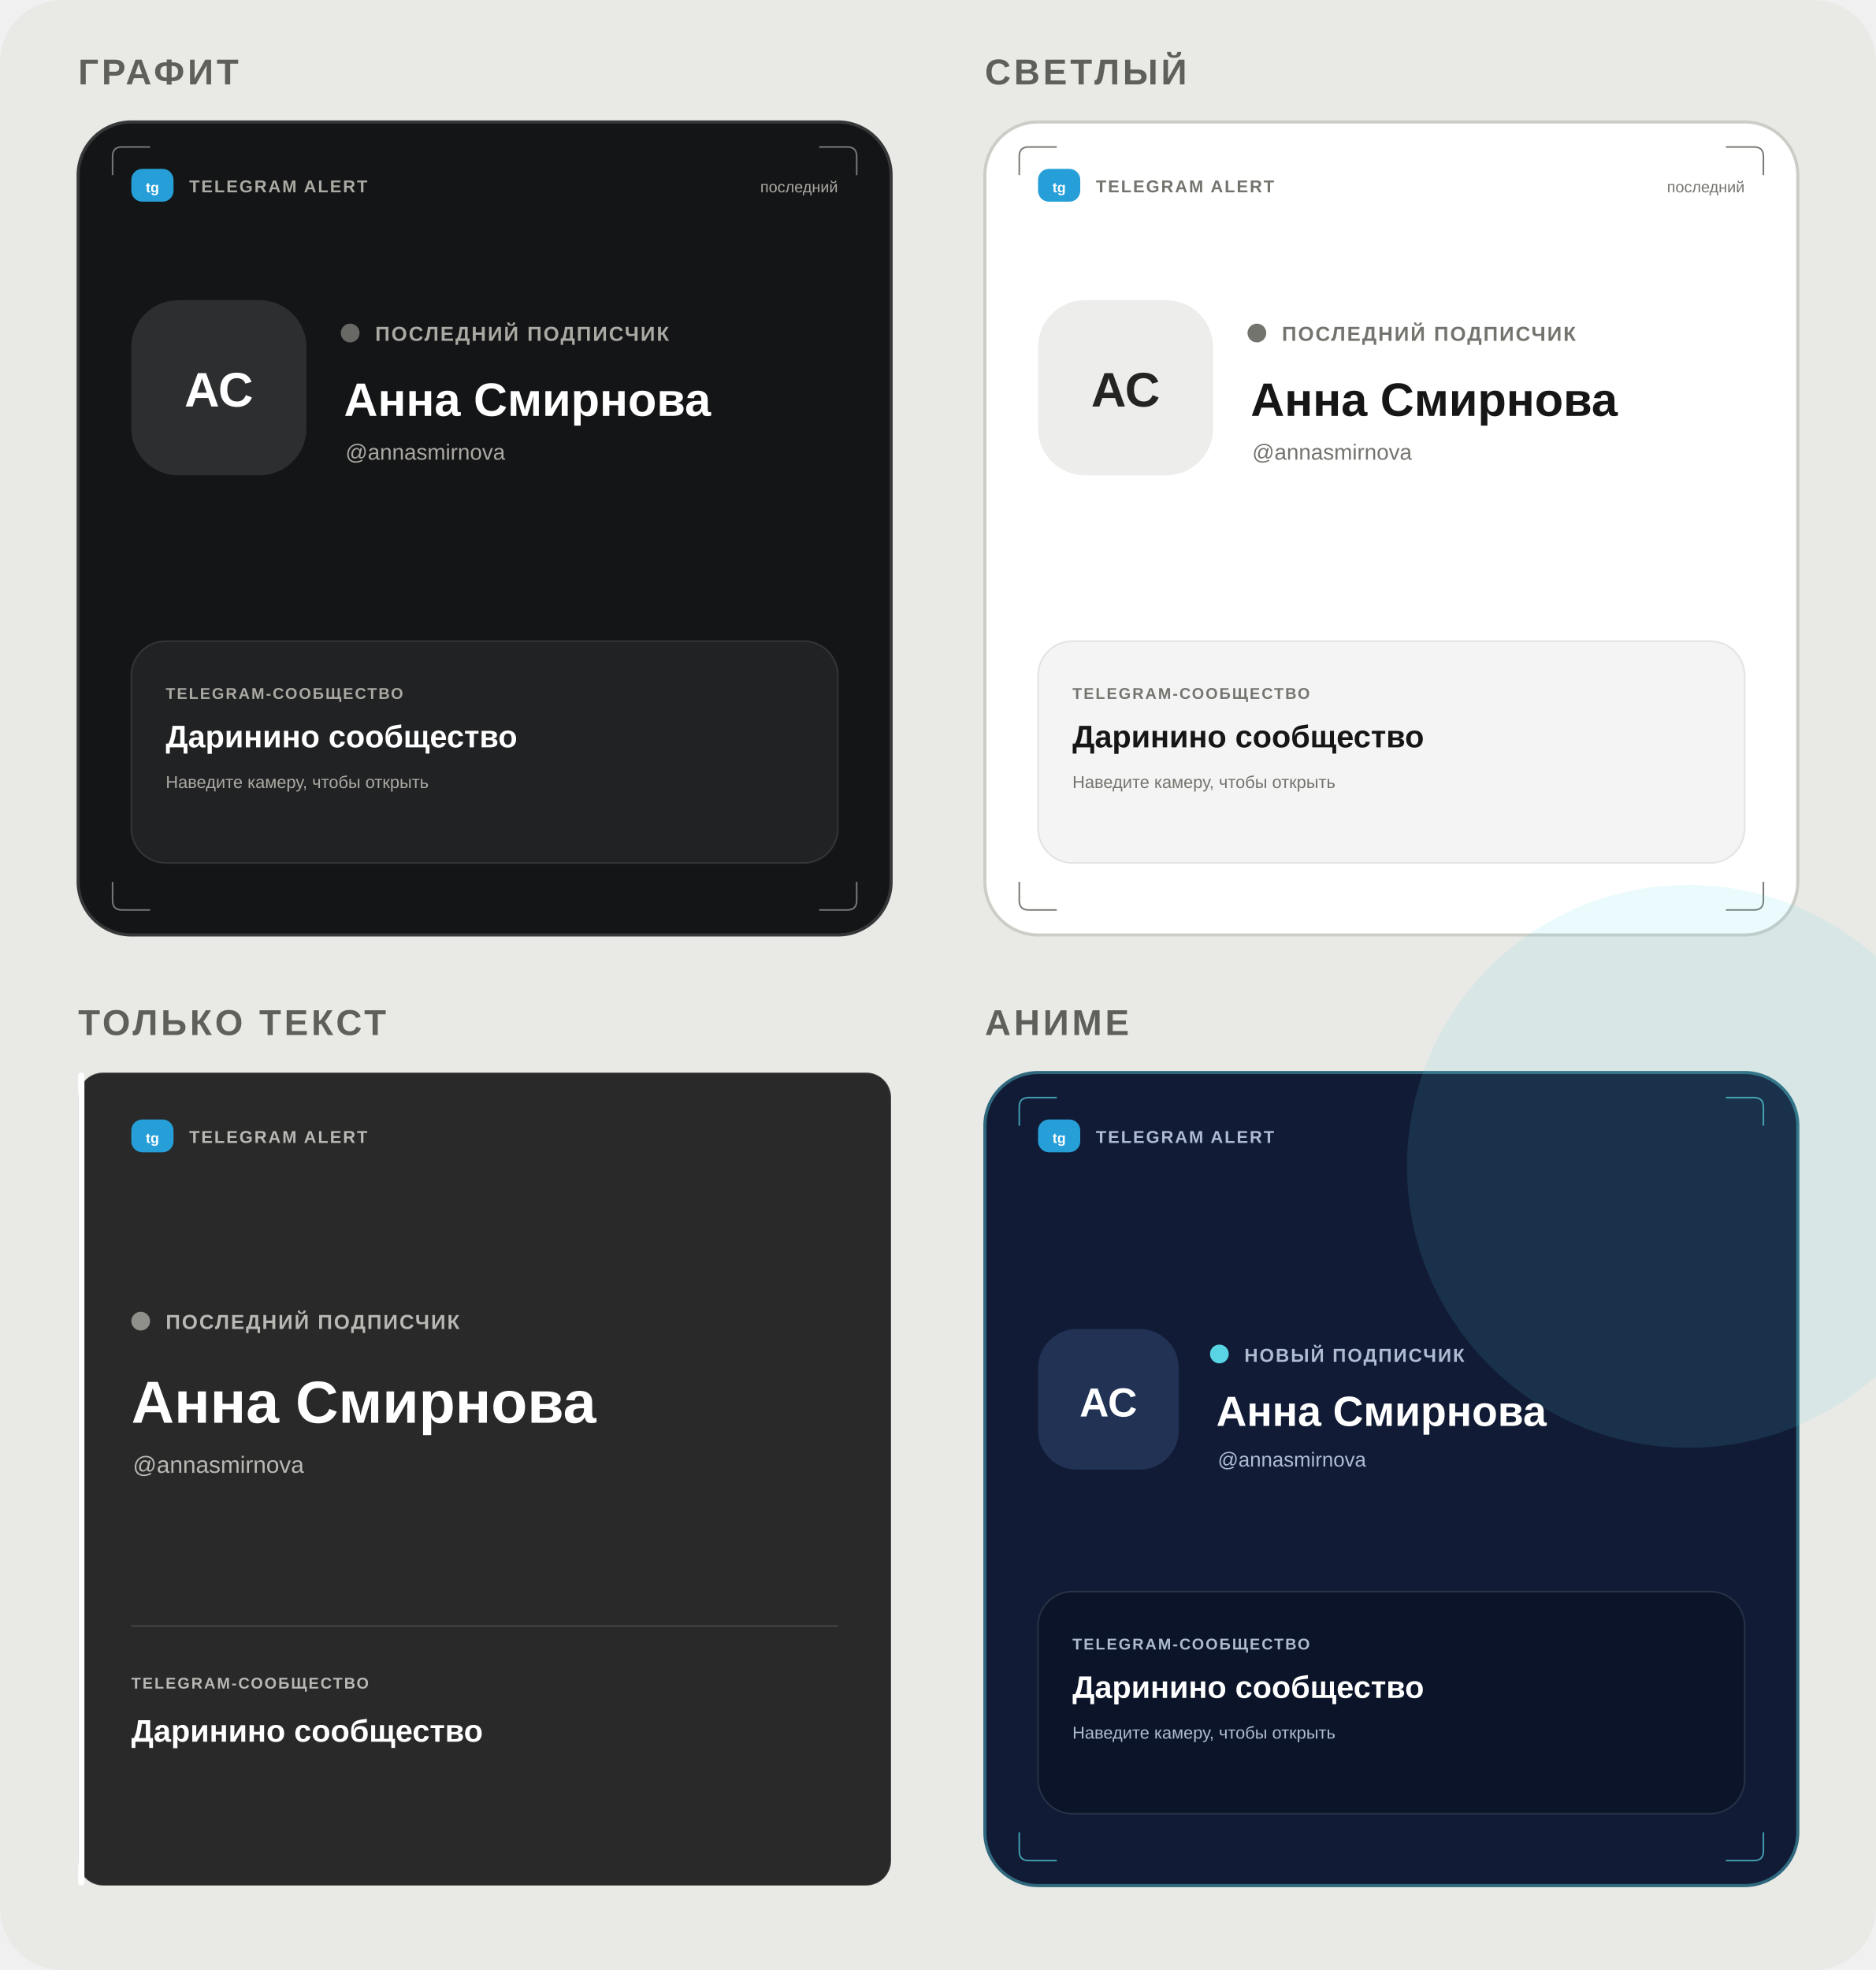
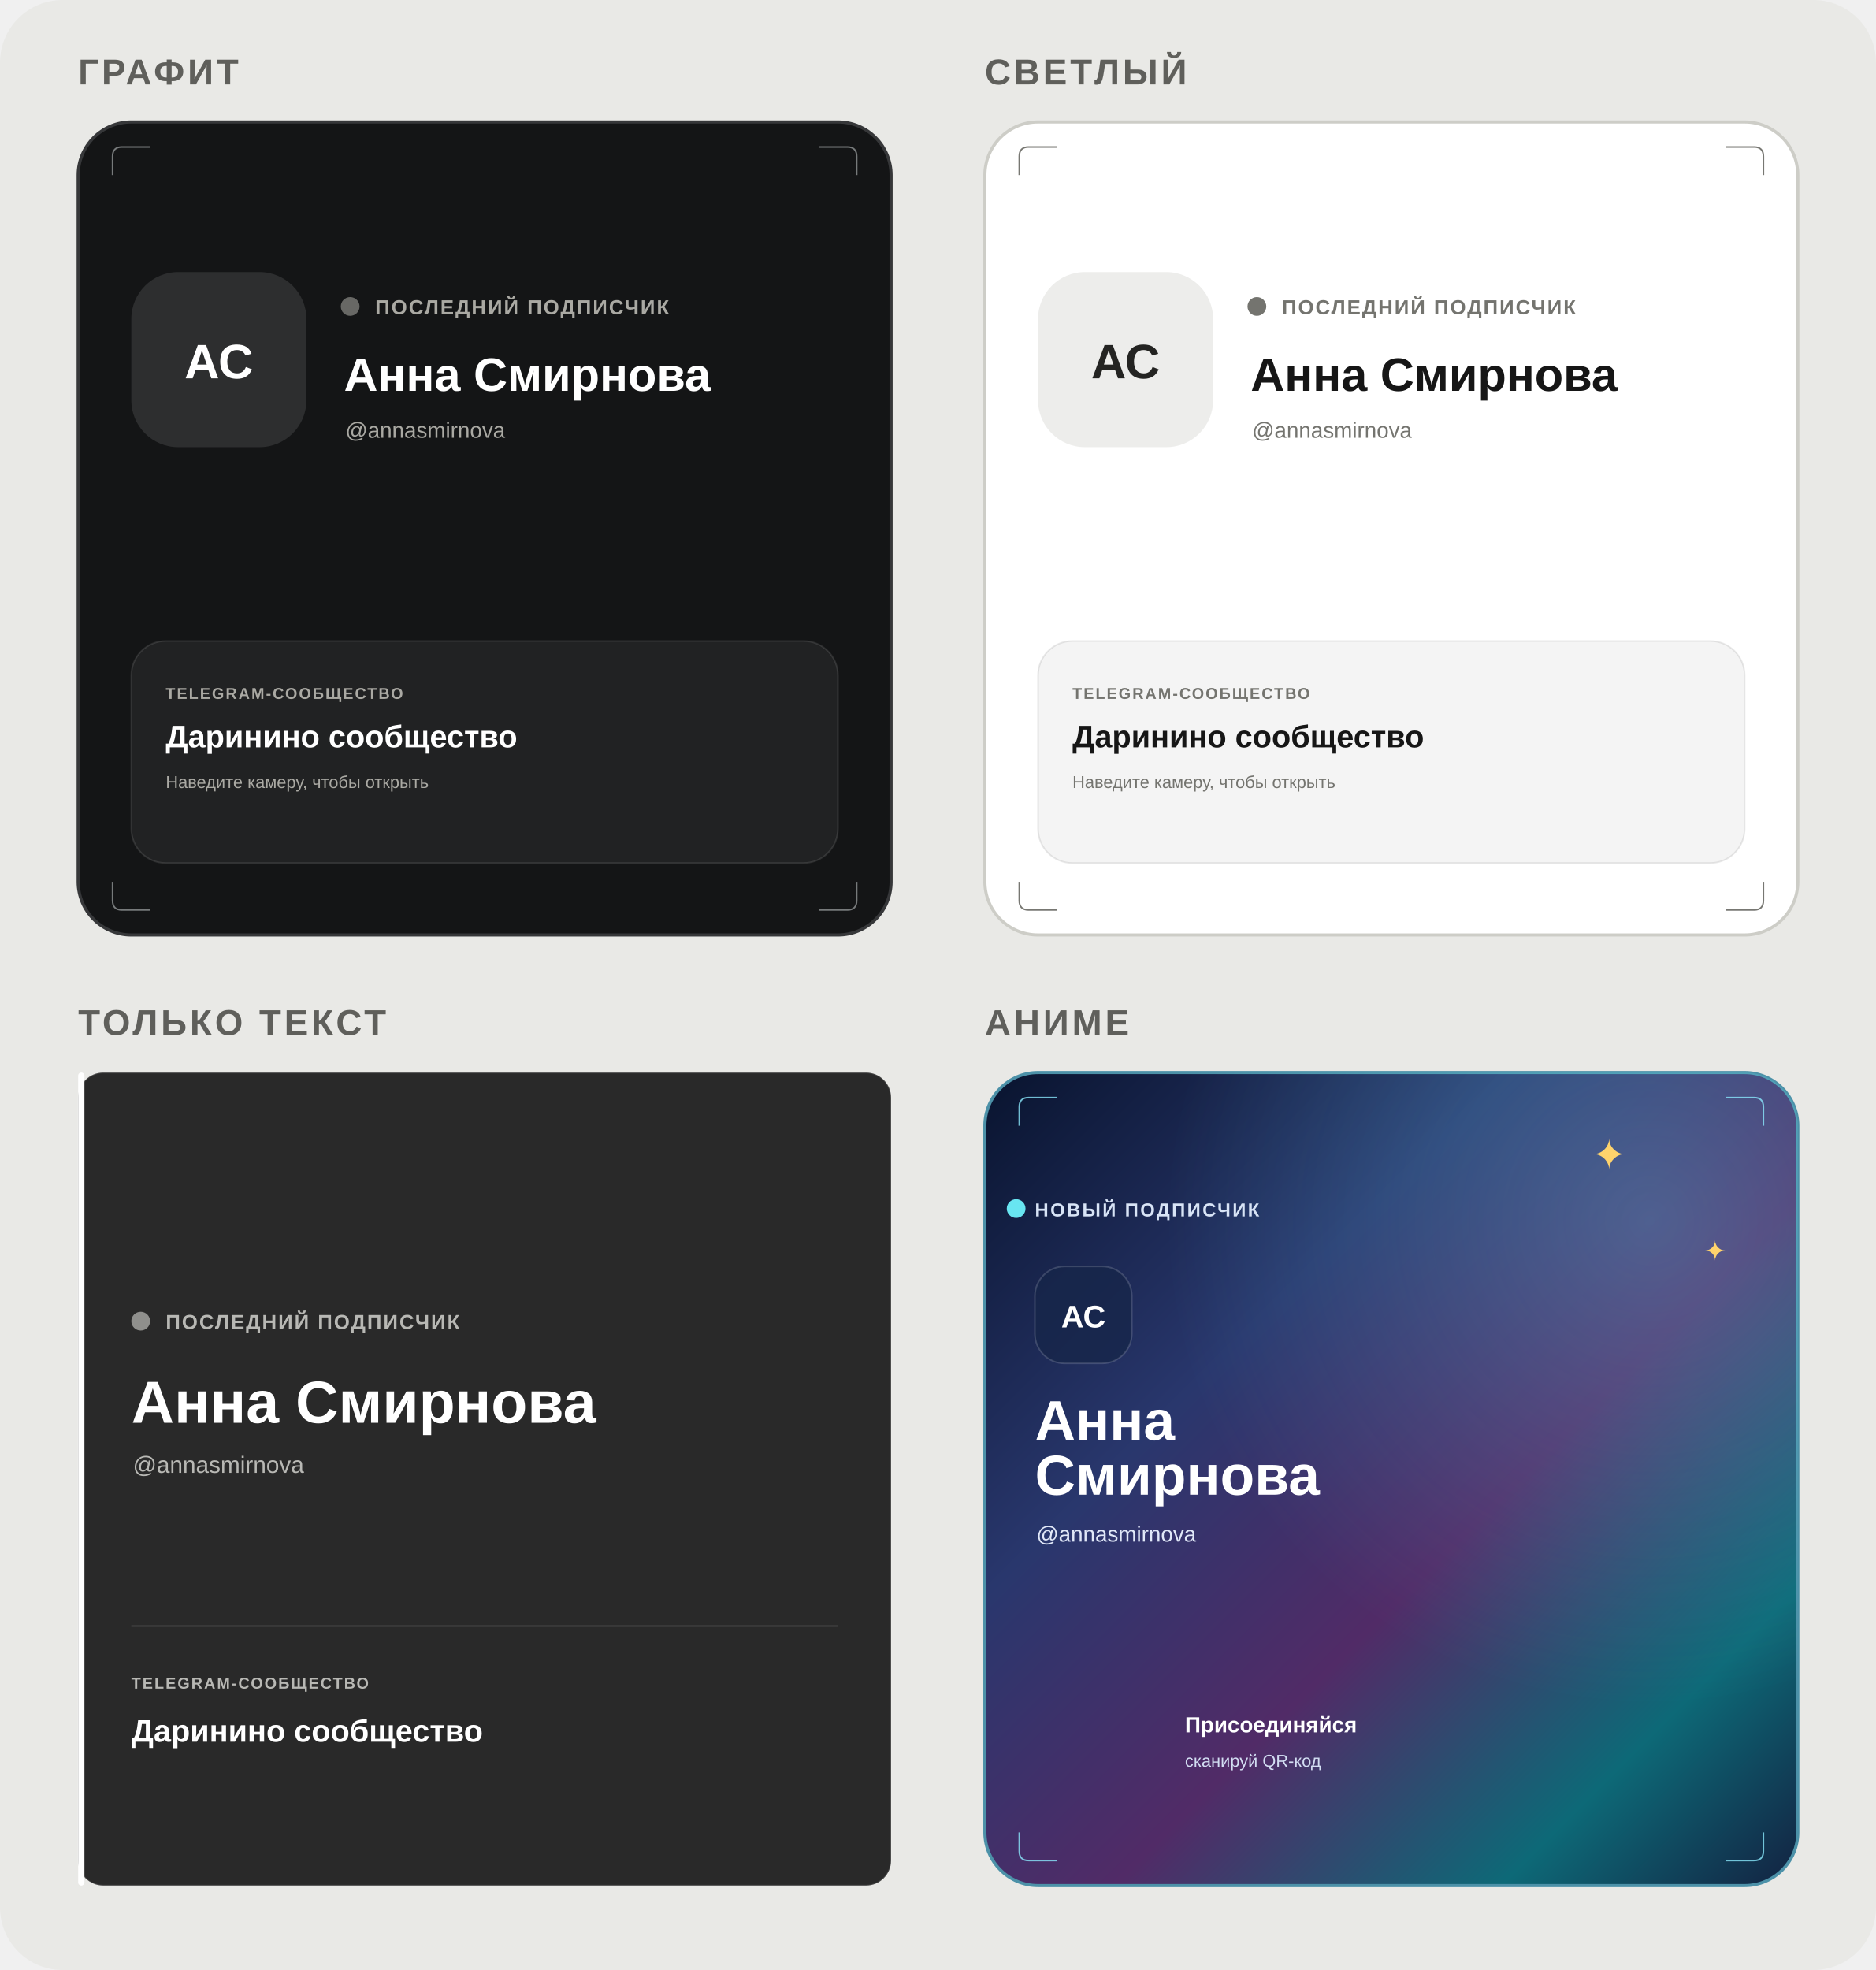
<svg xmlns="http://www.w3.org/2000/svg" width="1200" height="1260" viewBox="0 0 1200 1260">
+   <defs>
+     <linearGradient id="animeBg" x1="0" y1="0" x2="1" y2="1">
+       <stop offset="0" stop-color="#09142f" />
+       <stop offset="0.32" stop-color="#29376d" />
+       <stop offset="0.58" stop-color="#512b67" />
+       <stop offset="0.82" stop-color="#0d6977" />
+       <stop offset="1" stop-color="#132342" />
+     </linearGradient>
+     <radialGradient id="animeGlow" cx="82%" cy="18%" r="60%">
+       <stop offset="0" stop-color="#6cebff" stop-opacity="0.26" />
+       <stop offset="1" stop-color="#6cebff" stop-opacity="0" />
+     </radialGradient>
+   </defs>
  <rect width="1200" height="1260" rx="40" fill="#e9e9e6" />
  <g font-family="Segoe UI, Arial, sans-serif">
    <text x="50" y="54" fill="#5f5f5b" font-size="23" font-weight="600" letter-spacing="2">ГРАФИТ</text>
    <rect x="50" y="78" width="520" height="520" rx="34" fill="#141516" stroke="#363739" stroke-width="2" />
    <path d="M72 112V100Q72 94 78 94H96M548 112V100Q548 94 542 94H524M72 564V576Q72 582 78 582H96M548 564V576Q548 582 542 582H524" fill="none" stroke="#777a7b" />
-     <rect x="84" y="108" width="27" height="21" rx="7" fill="#269ed8" />
-     <text x="97.5" y="123" text-anchor="middle" fill="#fff" font-size="9" font-weight="700">tg</text>
-     <text x="121" y="123" fill="#aaa9a3" font-size="11" font-weight="600" letter-spacing="1">TELEGRAM ALERT</text>
-     <text x="536" y="123" text-anchor="end" fill="#aaa9a3" font-size="10">последний</text>
-     <rect x="84" y="192" width="112" height="112" rx="30" fill="#2d2e2f" />
-     <text x="140" y="260" text-anchor="middle" fill="#fff" font-size="31" font-weight="700">АС</text>
-     <circle cx="224" cy="213" r="6" fill="#686865" />
-     <text x="240" y="218" fill="#aaa9a3" font-size="13" font-weight="600" letter-spacing="1">ПОСЛЕДНИЙ ПОДПИСЧИК</text>
-     <text x="220" y="266" fill="#fff" font-size="30" font-weight="650">Анна Смирнова</text>
-     <text x="221" y="294" fill="#aaa9a3" font-size="14">@annasmirnova</text>
+     <rect x="84" y="174" width="112" height="112" rx="30" fill="#2d2e2f" />
+     <text x="140" y="242" text-anchor="middle" fill="#fff" font-size="31" font-weight="700">АС</text>
+     <circle cx="224" cy="196" r="6" fill="#686865" />
+     <text x="240" y="201" fill="#aaa9a3" font-size="13" font-weight="600" letter-spacing="1">ПОСЛЕДНИЙ ПОДПИСЧИК</text>
+     <text x="220" y="250" fill="#fff" font-size="30" font-weight="650">Анна Смирнова</text>
+     <text x="221" y="280" fill="#aaa9a3" font-size="14">@annasmirnova</text>
    <rect x="84" y="410" width="452" height="142" rx="22" fill="#fff" fill-opacity="0.055" stroke="#fff" stroke-opacity="0.11" />
    <text x="106" y="447" fill="#aaa9a3" font-size="10" font-weight="600" letter-spacing="1">TELEGRAM-СООБЩЕСТВО</text>
    <text x="106" y="478" fill="#fff" font-size="20" font-weight="650">Даринино сообщество</text>
    <text x="106" y="504" fill="#aaa9a3" font-size="11">Наведите камеру, чтобы открыть</text>
    <text x="630" y="54" fill="#5f5f5b" font-size="23" font-weight="600" letter-spacing="2">СВЕТЛЫЙ</text>
    <rect x="630" y="78" width="520" height="520" rx="34" fill="#fff" stroke="#cdcdc7" stroke-width="2" />
    <path d="M652 112V100Q652 94 658 94H676M1128 112V100Q1128 94 1122 94H1104M652 564V576Q652 582 658 582H676M1128 564V576Q1128 582 1122 582H1104" fill="none" stroke="#777772" />
-     <rect x="664" y="108" width="27" height="21" rx="7" fill="#269ed8" />
-     <text x="677.5" y="123" text-anchor="middle" fill="#fff" font-size="9" font-weight="700">tg</text>
-     <text x="701" y="123" fill="#74746f" font-size="11" font-weight="600" letter-spacing="1">TELEGRAM ALERT</text>
-     <text x="1116" y="123" text-anchor="end" fill="#74746f" font-size="10">последний</text>
-     <rect x="664" y="192" width="112" height="112" rx="30" fill="#ededeb" />
-     <text x="720" y="260" text-anchor="middle" fill="#242422" font-size="31" font-weight="700">АС</text>
-     <circle cx="804" cy="213" r="6" fill="#74746f" />
-     <text x="820" y="218" fill="#74746f" font-size="13" font-weight="600" letter-spacing="1">ПОСЛЕДНИЙ ПОДПИСЧИК</text>
-     <text x="800" y="266" fill="#161616" font-size="30" font-weight="650">Анна Смирнова</text>
-     <text x="801" y="294" fill="#74746f" font-size="14">@annasmirnova</text>
+     <rect x="664" y="174" width="112" height="112" rx="30" fill="#ededeb" />
+     <text x="720" y="242" text-anchor="middle" fill="#242422" font-size="31" font-weight="700">АС</text>
+     <circle cx="804" cy="196" r="6" fill="#74746f" />
+     <text x="820" y="201" fill="#74746f" font-size="13" font-weight="600" letter-spacing="1">ПОСЛЕДНИЙ ПОДПИСЧИК</text>
+     <text x="800" y="250" fill="#161616" font-size="30" font-weight="650">Анна Смирнова</text>
+     <text x="801" y="280" fill="#74746f" font-size="14">@annasmirnova</text>
    <rect x="664" y="410" width="452" height="142" rx="22" fill="#161616" fill-opacity="0.045" stroke="#161616" stroke-opacity="0.1" />
    <text x="686" y="447" fill="#74746f" font-size="10" font-weight="600" letter-spacing="1">TELEGRAM-СООБЩЕСТВО</text>
    <text x="686" y="478" fill="#161616" font-size="20" font-weight="650">Даринино сообщество</text>
    <text x="686" y="504" fill="#74746f" font-size="11">Наведите камеру, чтобы открыть</text>
    <text x="50" y="662" fill="#5f5f5b" font-size="23" font-weight="600" letter-spacing="2">ТОЛЬКО ТЕКСТ</text>
    <rect x="50" y="686" width="520" height="520" rx="16" fill="#151515" fill-opacity="0.9" stroke="#fff" stroke-opacity="0.14" />
    <rect x="50" y="686" width="4" height="520" rx="2" fill="#fff" />
-     <rect x="84" y="716" width="27" height="21" rx="7" fill="#269ed8" />
-     <text x="97.5" y="731" text-anchor="middle" fill="#fff" font-size="9" font-weight="700">tg</text>
-     <text x="121" y="731" fill="#b8b8b4" font-size="11" font-weight="600" letter-spacing="1">TELEGRAM ALERT</text>
    <circle cx="90" cy="845" r="6" fill="#8f8f8c" />
    <text x="106" y="850" fill="#b8b8b4" font-size="13" font-weight="600" letter-spacing="1">ПОСЛЕДНИЙ ПОДПИСЧИК</text>
    <text x="84" y="910" fill="#fff" font-size="38" font-weight="650">Анна Смирнова</text>
    <text x="85" y="942" fill="#b8b8b4" font-size="15">@annasmirnova</text>
    <line x1="84" y1="1040" x2="536" y2="1040" stroke="#fff" stroke-opacity="0.14" />
    <text x="84" y="1080" fill="#b8b8b4" font-size="10" font-weight="600" letter-spacing="1">TELEGRAM-СООБЩЕСТВО</text>
    <text x="84" y="1114" fill="#fff" font-size="20" font-weight="650">Даринино сообщество</text>
    <text x="630" y="662" fill="#5f5f5b" font-size="23" font-weight="600" letter-spacing="2">АНИМЕ</text>
-     <rect x="630" y="686" width="520" height="520" rx="34" fill="#111b35" stroke="#2f687d" stroke-width="2" />
-     <circle cx="1080" cy="746" r="180" fill="#58d4e5" fill-opacity="0.12" />
-     <path d="M652 720V708Q652 702 658 702H676M1128 720V708Q1128 702 1122 702H1104M652 1172V1184Q652 1190 658 1190H676M1128 1172V1184Q1128 1190 1122 1190H1104" fill="none" stroke="#58d4e5" stroke-opacity="0.7" />
-     <rect x="664" y="716" width="27" height="21" rx="7" fill="#269ed8" />
-     <text x="677.5" y="731" text-anchor="middle" fill="#fff" font-size="9" font-weight="700">tg</text>
-     <text x="701" y="731" fill="#aebbd1" font-size="11" font-weight="600" letter-spacing="1">TELEGRAM ALERT</text>
-     <rect x="664" y="850" width="90" height="90" rx="25" fill="#213254" />
-     <text x="709" y="906" text-anchor="middle" fill="#fff" font-size="26" font-weight="700">АС</text>
-     <circle cx="780" cy="866" r="6" fill="#58d4e5" />
-     <text x="796" y="871" fill="#aebbd1" font-size="12" font-weight="600" letter-spacing="1">НОВЫЙ ПОДПИСЧИК</text>
-     <text x="778" y="912" fill="#fff" font-size="27" font-weight="650">Анна Смирнова</text>
-     <text x="779" y="938" fill="#aebbd1" font-size="13">@annasmirnova</text>
-     <rect x="664" y="1018" width="452" height="142" rx="22" fill="#081020" fill-opacity="0.6" stroke="#fff" stroke-opacity="0.11" />
-     <text x="686" y="1055" fill="#aebbd1" font-size="10" font-weight="600" letter-spacing="1">TELEGRAM-СООБЩЕСТВО</text>
-     <text x="686" y="1086" fill="#fff" font-size="20" font-weight="650">Даринино сообщество</text>
-     <text x="686" y="1112" fill="#aebbd1" font-size="11">Наведите камеру, чтобы открыть</text>
+     <rect x="630" y="686" width="520" height="520" rx="34" fill="url(#animeBg)" stroke="#4c91a8" stroke-width="2" />
+     <rect x="630" y="686" width="520" height="520" rx="34" fill="url(#animeGlow)" />
+     <path d="M652 720V708Q652 702 658 702H676M1128 720V708Q1128 702 1122 702H1104M652 1172V1184Q652 1190 658 1190H676M1128 1172V1184Q1128 1190 1122 1190H1104" fill="none" stroke="#8cecff" stroke-opacity="0.78" />
+     <text x="662" y="778" fill="#d8e4f6" font-size="12" font-weight="650" letter-spacing="1.2">НОВЫЙ ПОДПИСЧИК</text>
+     <circle cx="650" cy="773" r="6" fill="#68e5f1" />
+     <rect x="662" y="810" width="62" height="62" rx="19" fill="#162649" fill-opacity="0.78" stroke="#fff" stroke-opacity="0.16" />
+     <text x="693" y="849" text-anchor="middle" fill="#fff" font-size="20" font-weight="700">АС</text>
+     <text x="662" y="921" fill="#fff" font-size="36" font-weight="720">Анна</text>
+     <text x="662" y="956" fill="#fff" font-size="36" font-weight="720">Смирнова</text>
+     <text x="663" y="986" fill="#e1e8f8" font-size="14">@annasmirnova</text>
+     <text x="1018" y="748" fill="#ffd36c" font-size="27">✦</text>
+     <text x="1090" y="806" fill="#ffd36c" font-size="17">✦</text>
+     <text x="758" y="1108" fill="#fff" font-size="14" font-weight="700">Присоединяйся</text>
+     <text x="758" y="1130" fill="#d2ddf2" font-size="11">сканируй QR-код</text>
  </g>
</svg>
